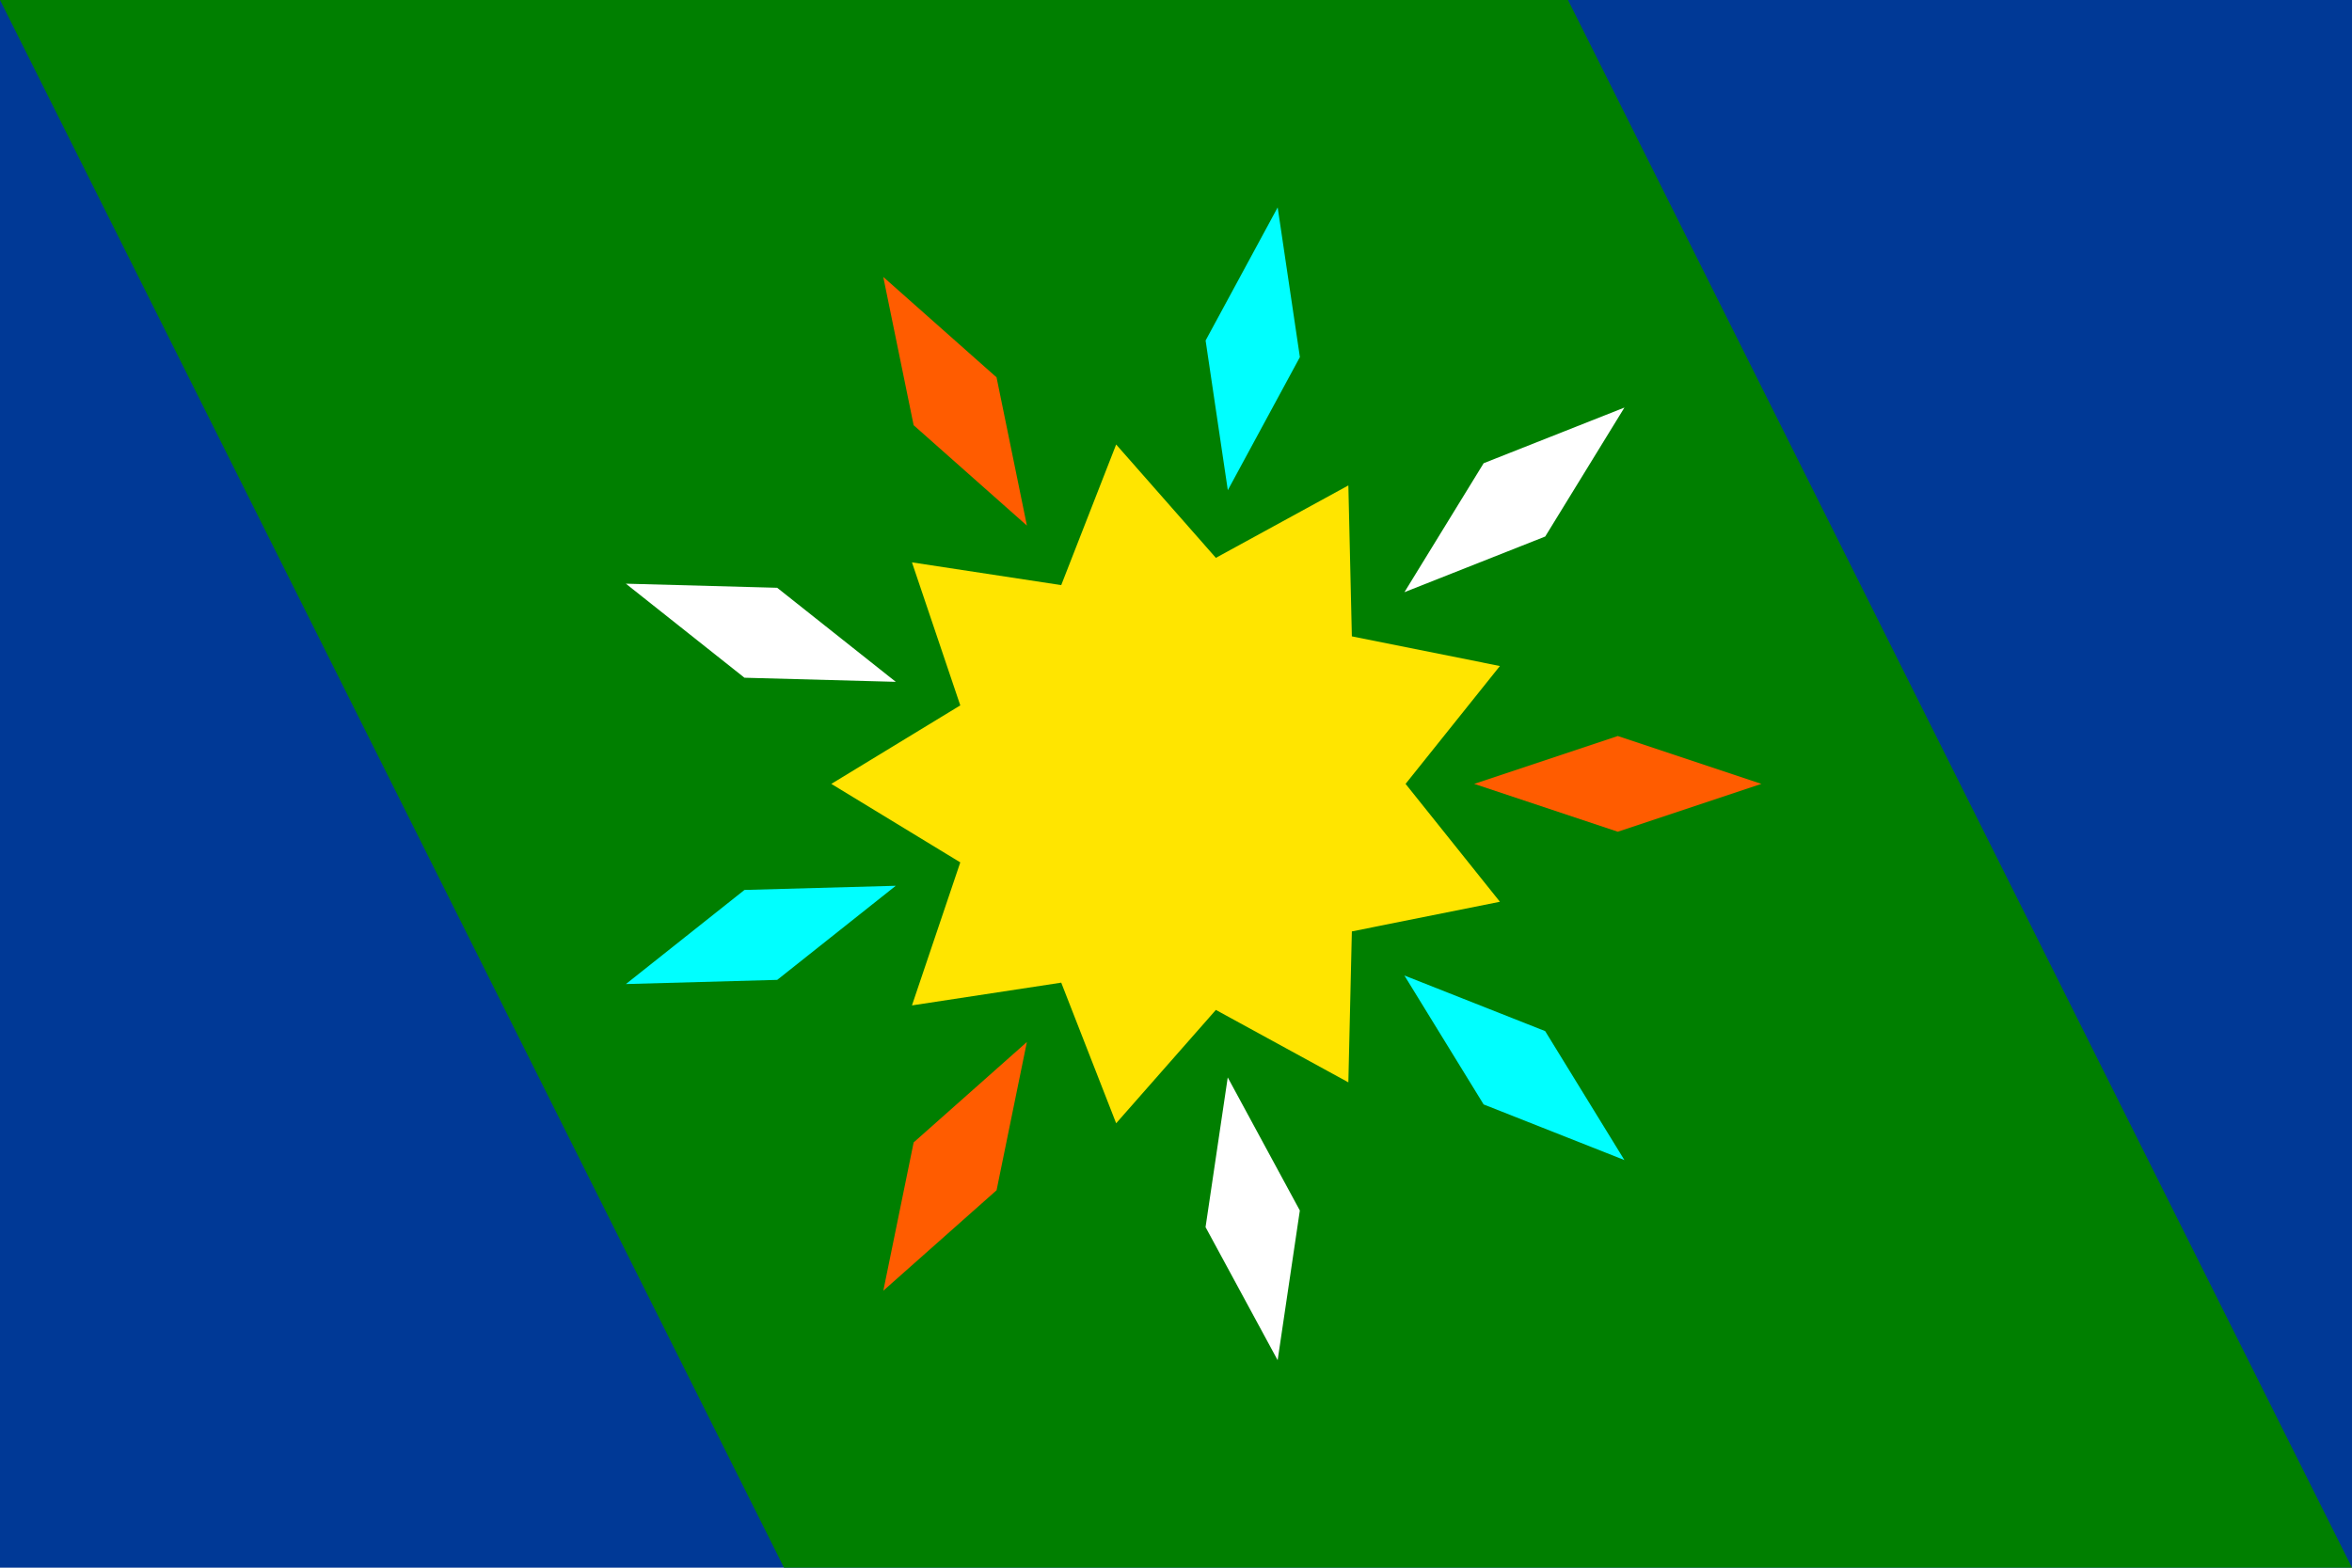
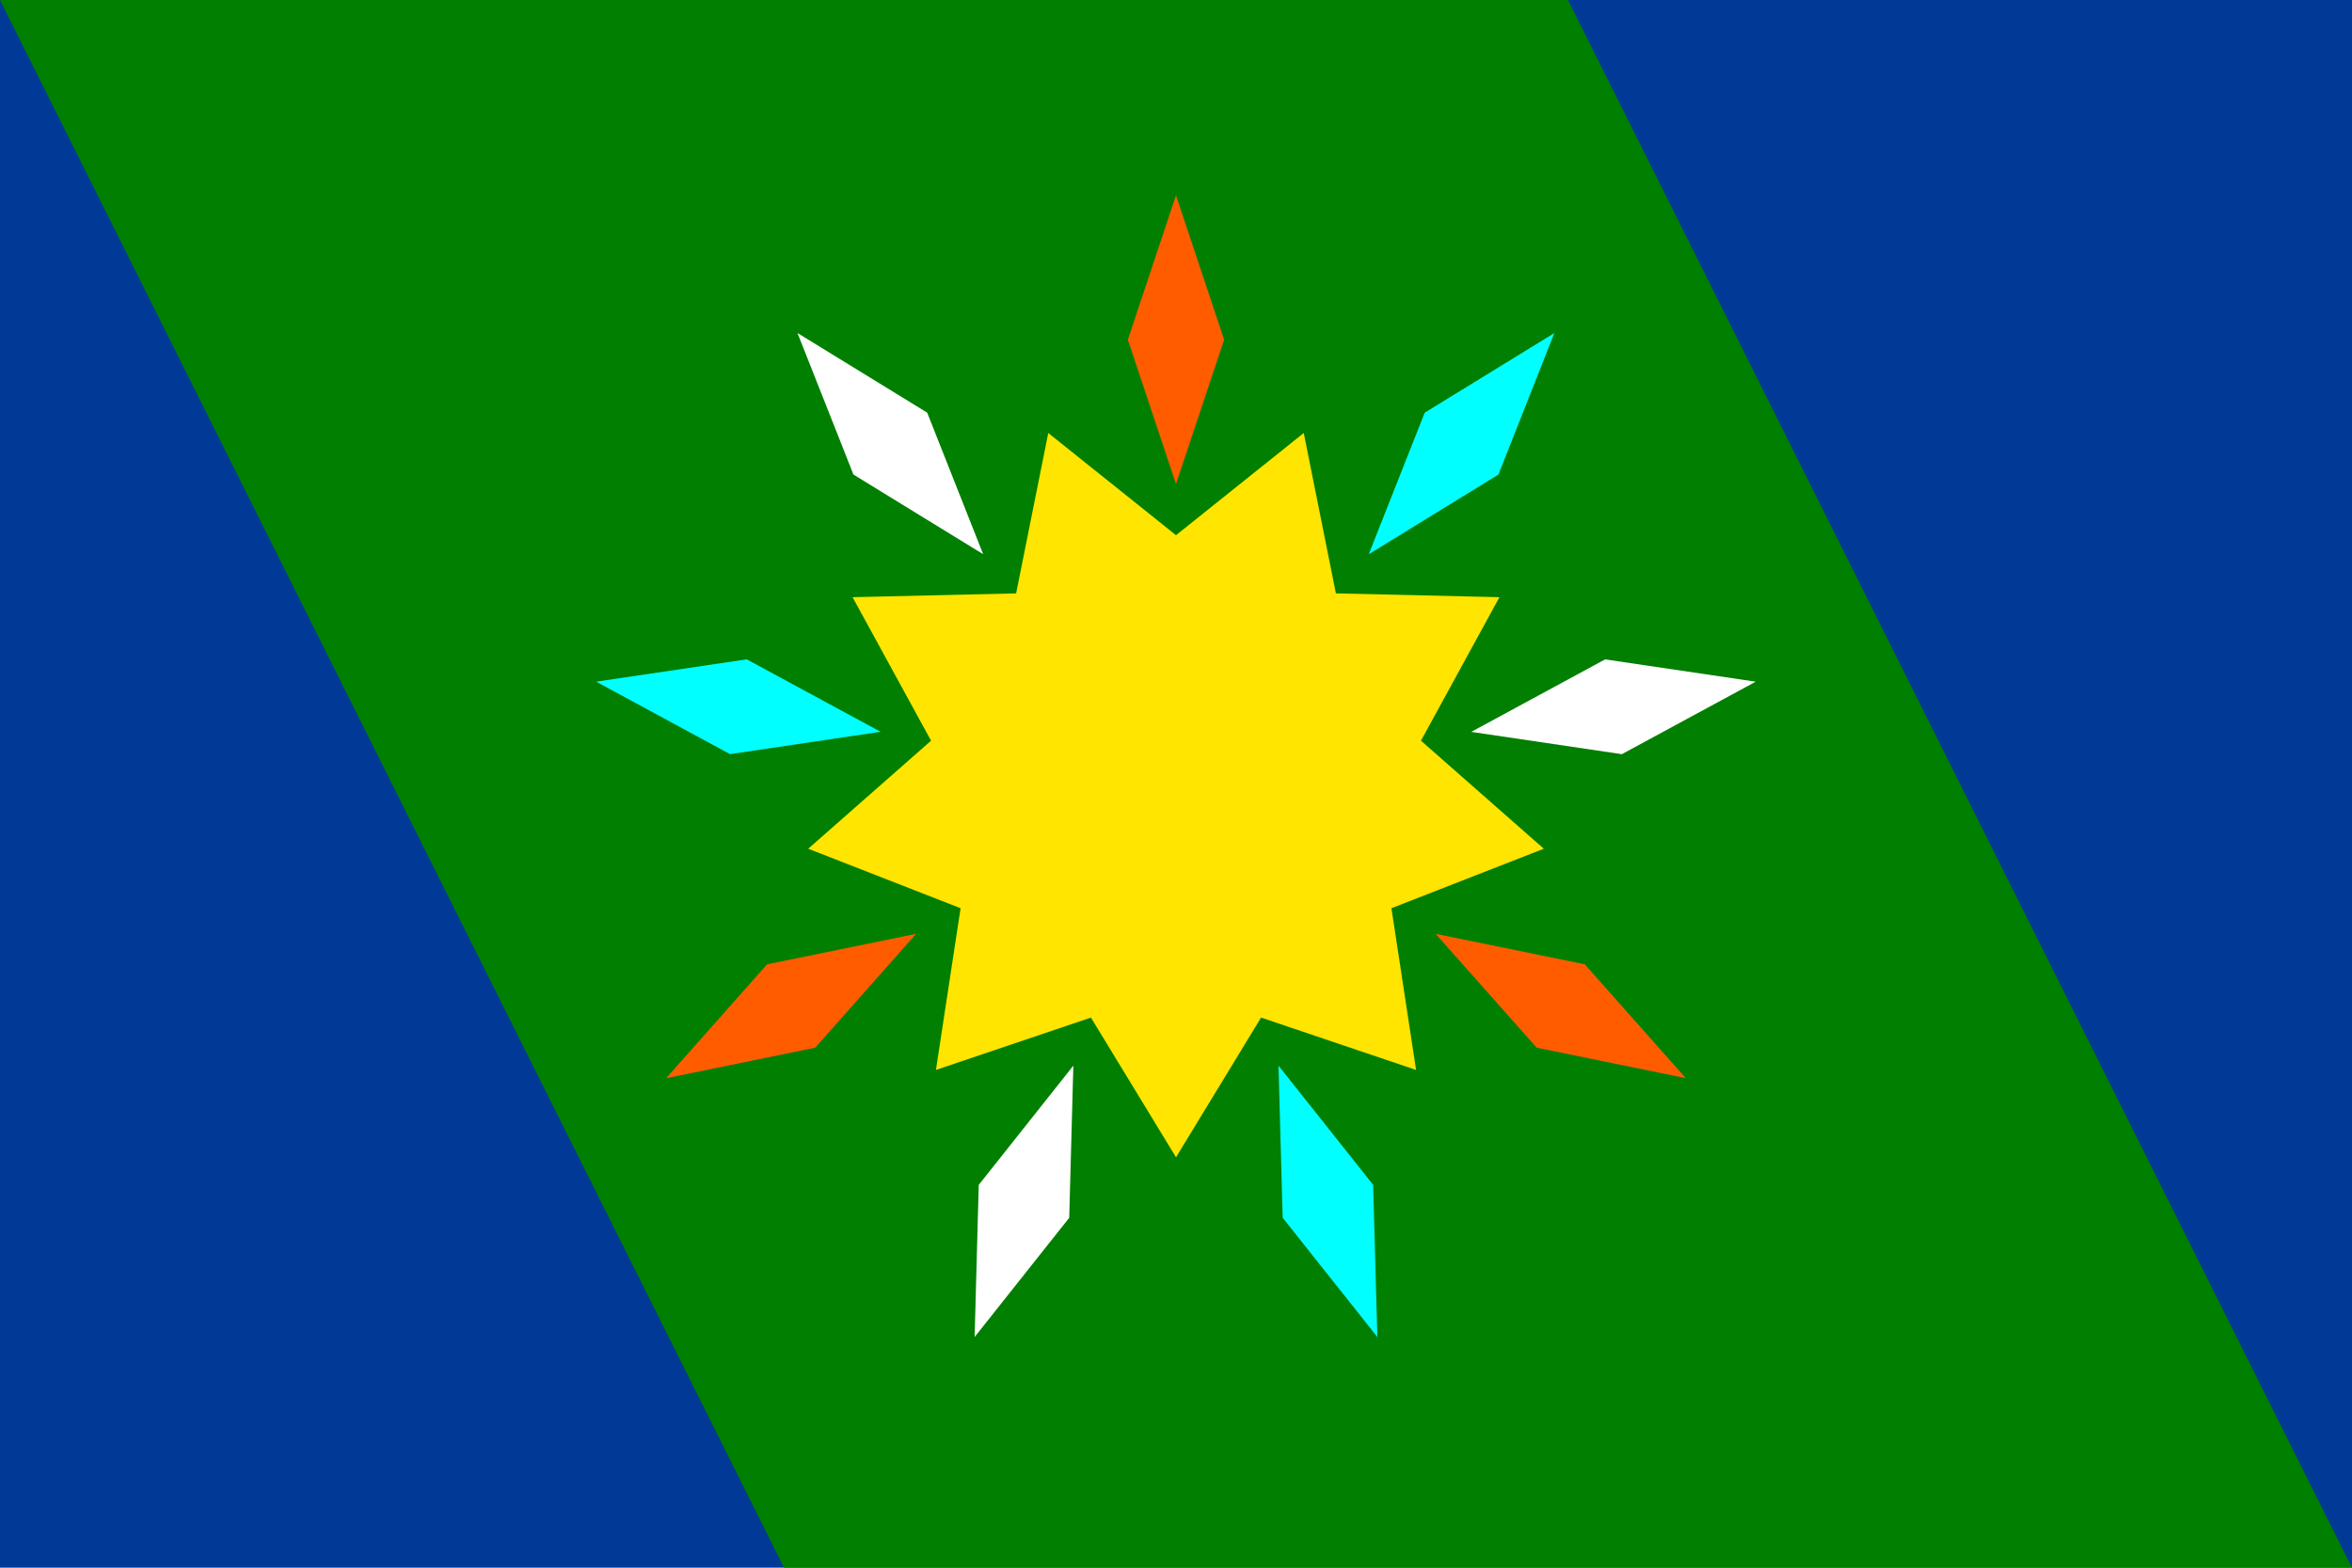
<svg xmlns="http://www.w3.org/2000/svg" width="300cm" height="200cm" viewBox="0 0 10629.921 7086.614" id="svg2" version="1.1">
  <defs id="defs4" />
  <g id="layer1" transform="translate(0,6034.252)" style="display:inline">
    <rect style="opacity:1;fill:#003996;fill-opacity:1;fill-rule:nonzero;stroke:#ffffff;stroke-width:0;stroke-linecap:round;stroke-linejoin:round;stroke-miterlimit:4;stroke-dasharray:none;stroke-dashoffset:0;stroke-opacity:1" id="rect4142" width="10629.921" height="7086.614" x="-0.031" y="-6034.44" />
  </g>
  <g id="layer3" style="display:inline">
    <path style="opacity:1;fill:#007f00;fill-opacity:1;fill-rule:nonzero;stroke:none;stroke-width:35.433;stroke-linecap:round;stroke-linejoin:round;stroke-miterlimit:4;stroke-dasharray:none;stroke-dashoffset:0;stroke-opacity:1" d="M 0,4.6875001e-5 7086.614,4.6875e-5 10629.921,7086.614 l -7086.614,0 z" id="rect4200" />
  </g>
  <g id="layer6" style="display:inline">
-     <path style="display:inline;opacity:1;fill:#ffe500;fill-opacity:1;fill-rule:evenodd;stroke:none;stroke-width:354.331;stroke-linecap:round;stroke-linejoin:round;stroke-miterlimit:4;stroke-dasharray:none;stroke-dashoffset:0;stroke-opacity:1" id="path4221" d="m 6093.914,4892.626 -598.758,-327.371 -450.681,512.415 -248.245,-635.655 -674.616,102.841 218.424,-646.509 -582.891,-354.854 582.891,-354.854 -218.424,-646.509 674.616,102.841 248.245,-635.655 450.681,512.415 598.758,-327.371 15.867,682.225 669.105,134.094 -426.371,532.814 426.371,532.814 -669.105,134.094 z" />
+     <path style="display:inline;opacity:1;fill:#ffe500;fill-opacity:1;fill-rule:evenodd;stroke:none;stroke-width:354.331;stroke-linecap:round;stroke-linejoin:round;stroke-miterlimit:4;stroke-dasharray:none;stroke-dashoffset:0;stroke-opacity:1" id="path4221" d="m 6093.914,4892.626 -598.758,-327.371 -450.681,512.415 -248.245,-635.655 -674.616,102.841 218.424,-646.509 -582.89,-354.854 582.89,-354.854 -218.424,-646.509 674.616,102.841 248.245,-635.655 450.681,512.415 598.758,-327.371 15.867,682.225 669.105,134.094 -426.371,532.814 426.371,532.814 -669.105,134.094 z" transform="matrix(0,-1.083528,1.083528,0,1475.517,9302.436)" />
  </g>
  <g id="layer5" style="display:inline">
-     <rect style="display:inline;opacity:1;fill:#ff5c00;fill-opacity:1;fill-rule:evenodd;stroke:none;stroke-width:354.331;stroke-linecap:round;stroke-linejoin:round;stroke-miterlimit:4;stroke-dasharray:none;stroke-dashoffset:0;stroke-opacity:1" id="rect4266" width="684.141" height="684.141" x="-2091.139" y="9114.177" transform="matrix(0.9486833,-0.3162277,0.9486833,0.3162279,0,0)" />
-     <rect style="display:inline;opacity:1;fill:#ffffff;fill-opacity:1;fill-rule:evenodd;stroke:none;stroke-width:354.331;stroke-linecap:round;stroke-linejoin:round;stroke-miterlimit:4;stroke-dasharray:none;stroke-dashoffset:0;stroke-opacity:1" id="rect4268" width="684.141" height="684.141" x="-8038.924" y="11349.519" transform="matrix(0.523327,-0.8521319,0.9299408,-0.3677093,0,0)" />
-     <rect style="display:inline;opacity:1;fill:#00ffff;fill-opacity:1;fill-rule:evenodd;stroke:none;stroke-width:354.331;stroke-linecap:round;stroke-linejoin:round;stroke-miterlimit:4;stroke-dasharray:none;stroke-dashoffset:0;stroke-opacity:1" id="rect4270" width="684.141" height="684.141" x="-9891.482" y="8606.424" transform="matrix(-0.1467634,-0.9891716,0.4760922,-0.8793954,0,0)" />
-     <rect style="display:inline;opacity:1;fill:#ff5c00;fill-opacity:1;fill-rule:evenodd;stroke:none;stroke-width:354.331;stroke-linecap:round;stroke-linejoin:round;stroke-miterlimit:4;stroke-dasharray:none;stroke-dashoffset:0;stroke-opacity:1" id="rect4272" width="684.141" height="684.141" x="-6783.481" y="2167.989" transform="matrix(-0.7483084,-0.663351,-0.2006362,-0.9796658,0,0)" />
-     <rect style="display:inline;opacity:1;fill:#ffffff;fill-opacity:1;fill-rule:evenodd;stroke:none;stroke-width:354.331;stroke-linecap:round;stroke-linejoin:round;stroke-miterlimit:4;stroke-dasharray:none;stroke-dashoffset:0;stroke-opacity:1" id="rect4274" width="684.141" height="684.141" x="-168.705" y="-4952.262" transform="matrix(-0.999633,-0.02709089,-0.7834518,-0.6214525,0,0)" />
-     <rect style="display:inline;opacity:1;fill:#00ffff;fill-opacity:1;fill-rule:evenodd;stroke:none;stroke-width:354.331;stroke-linecap:round;stroke-linejoin:round;stroke-miterlimit:4;stroke-dasharray:none;stroke-dashoffset:0;stroke-opacity:1" id="rect4276" width="684.141" height="684.141" x="6856.79" y="-9422.096" transform="matrix(-0.7831685,0.6218096,-0.9996205,0.02754655,0,0)" />
-     <rect style="display:inline;opacity:1;fill:#ff5c00;fill-opacity:1;fill-rule:evenodd;stroke:none;stroke-width:354.331;stroke-linecap:round;stroke-linejoin:round;stroke-miterlimit:4;stroke-dasharray:none;stroke-dashoffset:0;stroke-opacity:1" id="rect4278" width="684.141" height="684.141" x="11005.788" y="-9150.681" transform="matrix(-0.2002907,0.9797365,-0.7480745,0.6636148,0,0)" />
-     <path id="path4280" d="m 5548.805,4870.382 325.831,601.567 -100.275,676.752 -325.831,-601.567 z" style="display:inline;opacity:1;fill:#ffffff;fill-opacity:1;fill-rule:evenodd;stroke:none;stroke-width:354.331;stroke-linecap:round;stroke-linejoin:round;stroke-miterlimit:4;stroke-dasharray:none;stroke-dashoffset:0;stroke-opacity:1" />
-     <rect style="display:inline;opacity:1;fill:#00ffff;fill-opacity:1;fill-rule:evenodd;stroke:none;stroke-width:354.331;stroke-linecap:round;stroke-linejoin:round;stroke-miterlimit:4;stroke-dasharray:none;stroke-dashoffset:0;stroke-opacity:1" id="rect4282" width="684.141" height="684.141" x="5165.864" y="2947.154" transform="matrix(0.9300156,0.3675202,0.5235003,0.8520255,0,0)" />
+     <rect style="display:inline;opacity:1;fill:#ff5c00;fill-opacity:1;fill-rule:evenodd;stroke:none;stroke-width:354.331;stroke-linecap:round;stroke-linejoin:round;stroke-miterlimit:4;stroke-dasharray:none;stroke-dashoffset:0;stroke-opacity:1" id="rect4266" width="688.025" height="688.025" x="-9556.882" y="7250.316" transform="matrix(-0.3162277,-0.9486833,0.3162279,-0.9486833,0,0)" />
+     <rect style="display:inline;opacity:1;fill:#ffffff;fill-opacity:1;fill-rule:evenodd;stroke:none;stroke-width:354.331;stroke-linecap:round;stroke-linejoin:round;stroke-miterlimit:4;stroke-dasharray:none;stroke-dashoffset:0;stroke-opacity:1" id="rect4268" width="688.025" height="688.025" x="-5351.578" y="317.645" transform="matrix(-0.8521319,-0.523327,-0.3677093,-0.9299408,0,0)" />
+     <rect style="display:inline;opacity:1;fill:#00ffff;fill-opacity:1;fill-rule:evenodd;stroke:none;stroke-width:354.331;stroke-linecap:round;stroke-linejoin:round;stroke-miterlimit:4;stroke-dasharray:none;stroke-dashoffset:0;stroke-opacity:1" id="rect4270" width="688.025" height="688.025" x="1690.436" y="-6427.13" transform="matrix(-0.9891716,0.1467634,-0.8793954,-0.4760922,0,0)" />
+     <rect style="display:inline;opacity:1;fill:#ff5c00;fill-opacity:1;fill-rule:evenodd;stroke:none;stroke-width:354.331;stroke-linecap:round;stroke-linejoin:round;stroke-miterlimit:4;stroke-dasharray:none;stroke-dashoffset:0;stroke-opacity:1" id="rect4272" width="688.025" height="688.025" x="8276.85" y="-9831.129" transform="matrix(-0.663351,0.7483084,-0.9796658,0.2006362,0,0)" />
+     <rect style="display:inline;opacity:1;fill:#ffffff;fill-opacity:1;fill-rule:evenodd;stroke:none;stroke-width:354.331;stroke-linecap:round;stroke-linejoin:round;stroke-miterlimit:4;stroke-dasharray:none;stroke-dashoffset:0;stroke-opacity:1" id="rect4274" width="688.025" height="688.025" x="11323.642" y="-8299.564" transform="matrix(-0.02709089,0.999633,-0.6214525,0.7834518,0,0)" />
+     <rect style="display:inline;opacity:1;fill:#00ffff;fill-opacity:1;fill-rule:evenodd;stroke:none;stroke-width:354.331;stroke-linecap:round;stroke-linejoin:round;stroke-miterlimit:4;stroke-dasharray:none;stroke-dashoffset:0;stroke-opacity:1" id="rect4276" width="688.025" height="688.025" x="9405.444" y="-2549.833" transform="matrix(0.6218096,0.7831685,0.02754655,0.9996205,0,0)" />
+     <rect style="display:inline;opacity:1;fill:#ff5c00;fill-opacity:1;fill-rule:evenodd;stroke:none;stroke-width:354.331;stroke-linecap:round;stroke-linejoin:round;stroke-miterlimit:4;stroke-dasharray:none;stroke-dashoffset:0;stroke-opacity:1" id="rect4278" width="688.025" height="688.025" x="3420.76" y="4726.984" transform="matrix(0.9797365,0.2002907,0.6636148,0.7480745,0,0)" />
+     <path id="path4280" d="m 6649.386,3308.357 604.982,-327.681 680.594,100.845 -604.982,327.681 z" style="display:inline;opacity:1;fill:#ffffff;fill-opacity:1;fill-rule:evenodd;stroke:none;stroke-width:354.331;stroke-linecap:round;stroke-linejoin:round;stroke-miterlimit:4;stroke-dasharray:none;stroke-dashoffset:0;stroke-opacity:1" />
+     <rect style="display:inline;opacity:1;fill:#00ffff;fill-opacity:1;fill-rule:evenodd;stroke:none;stroke-width:354.331;stroke-linecap:round;stroke-linejoin:round;stroke-miterlimit:4;stroke-dasharray:none;stroke-dashoffset:0;stroke-opacity:1" id="rect4282" width="688.025" height="688.025" x="-8955.146" y="11123.133" transform="matrix(0.3675202,-0.9300156,0.8520255,-0.5235003,0,0)" />
  </g>
</svg>
